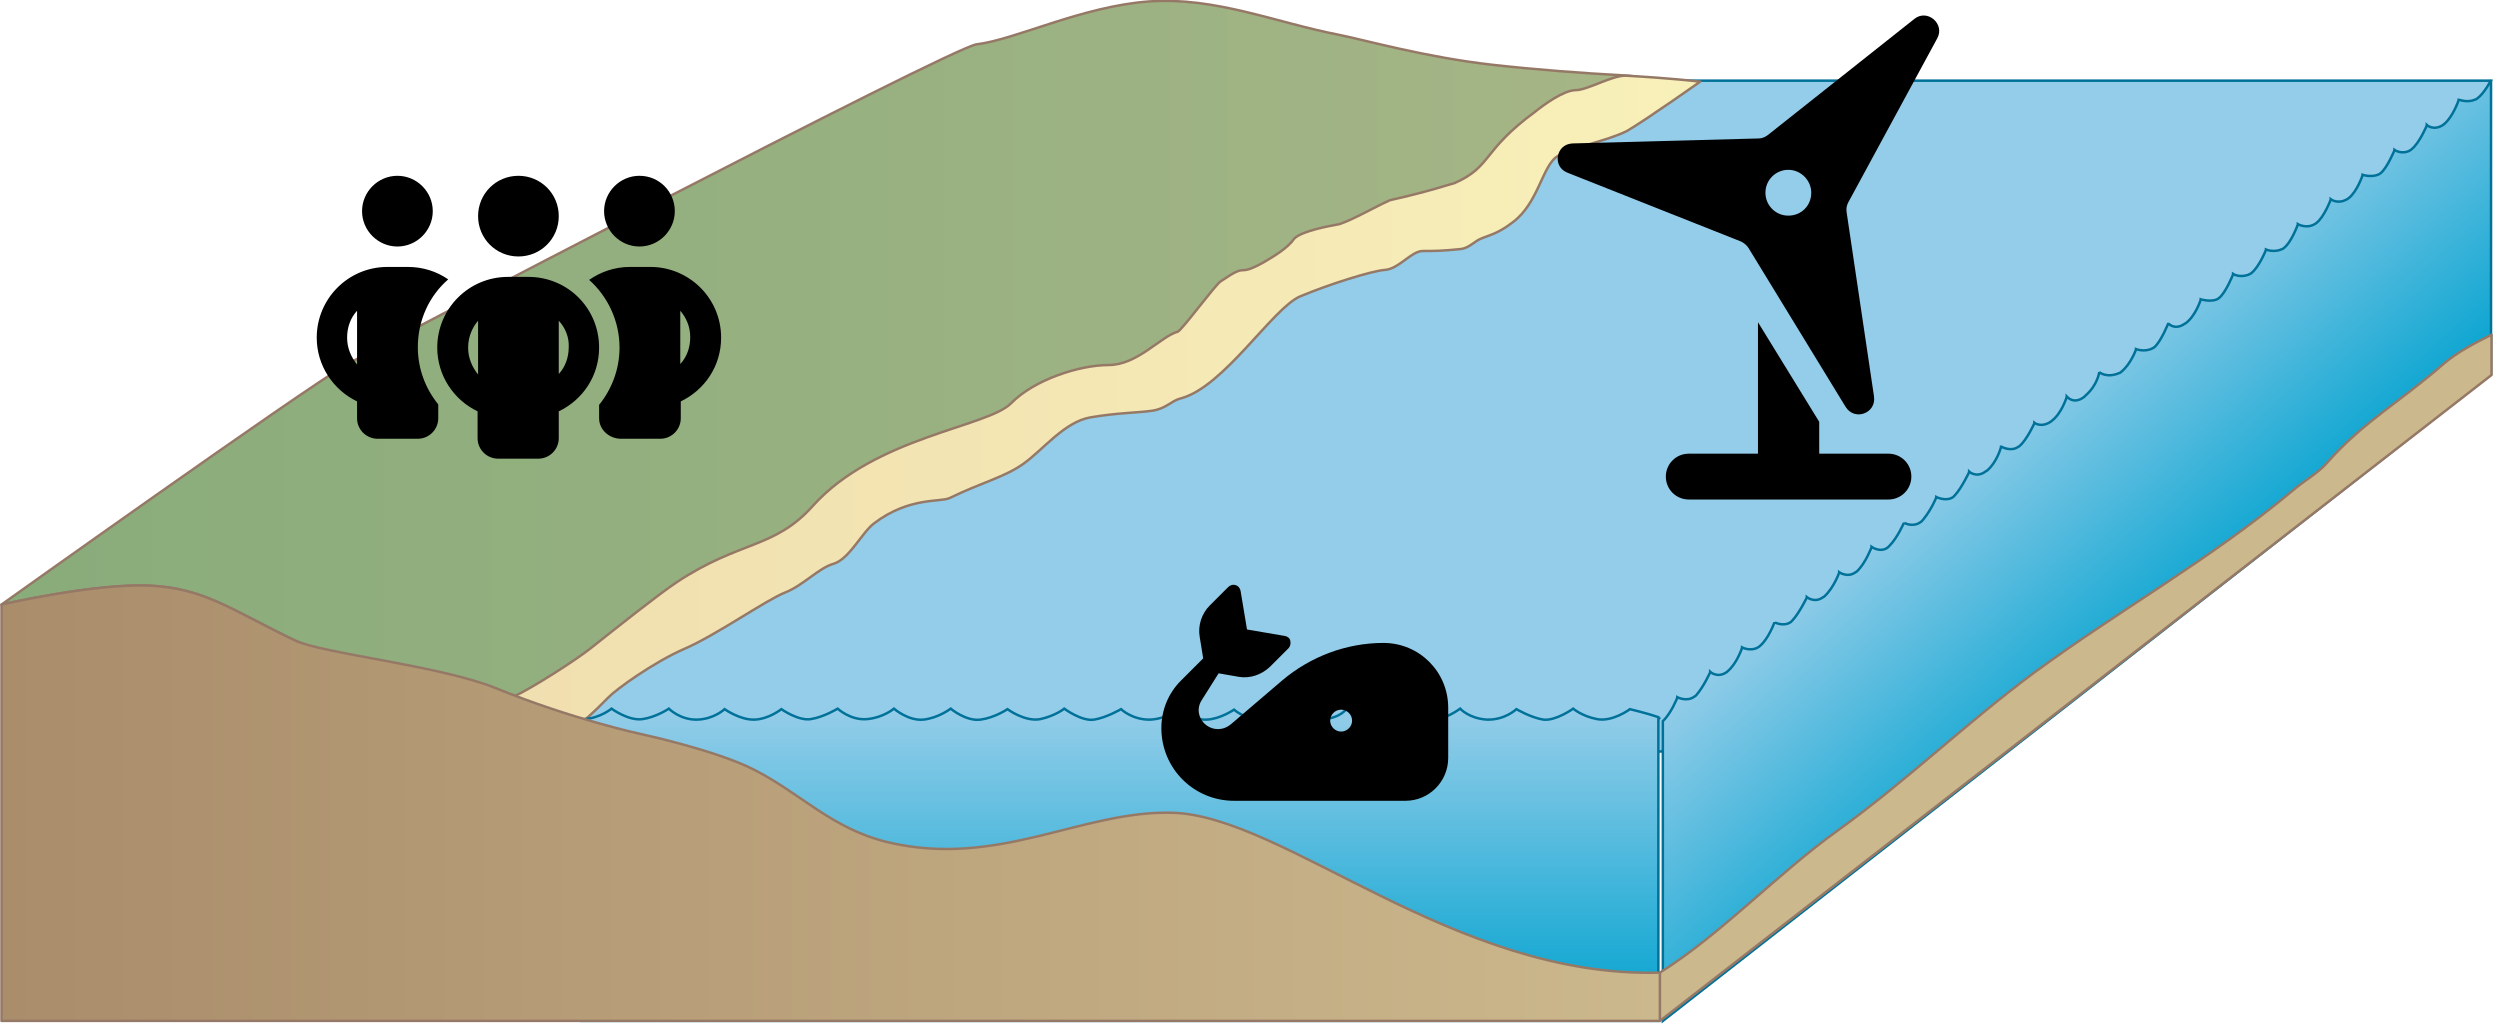
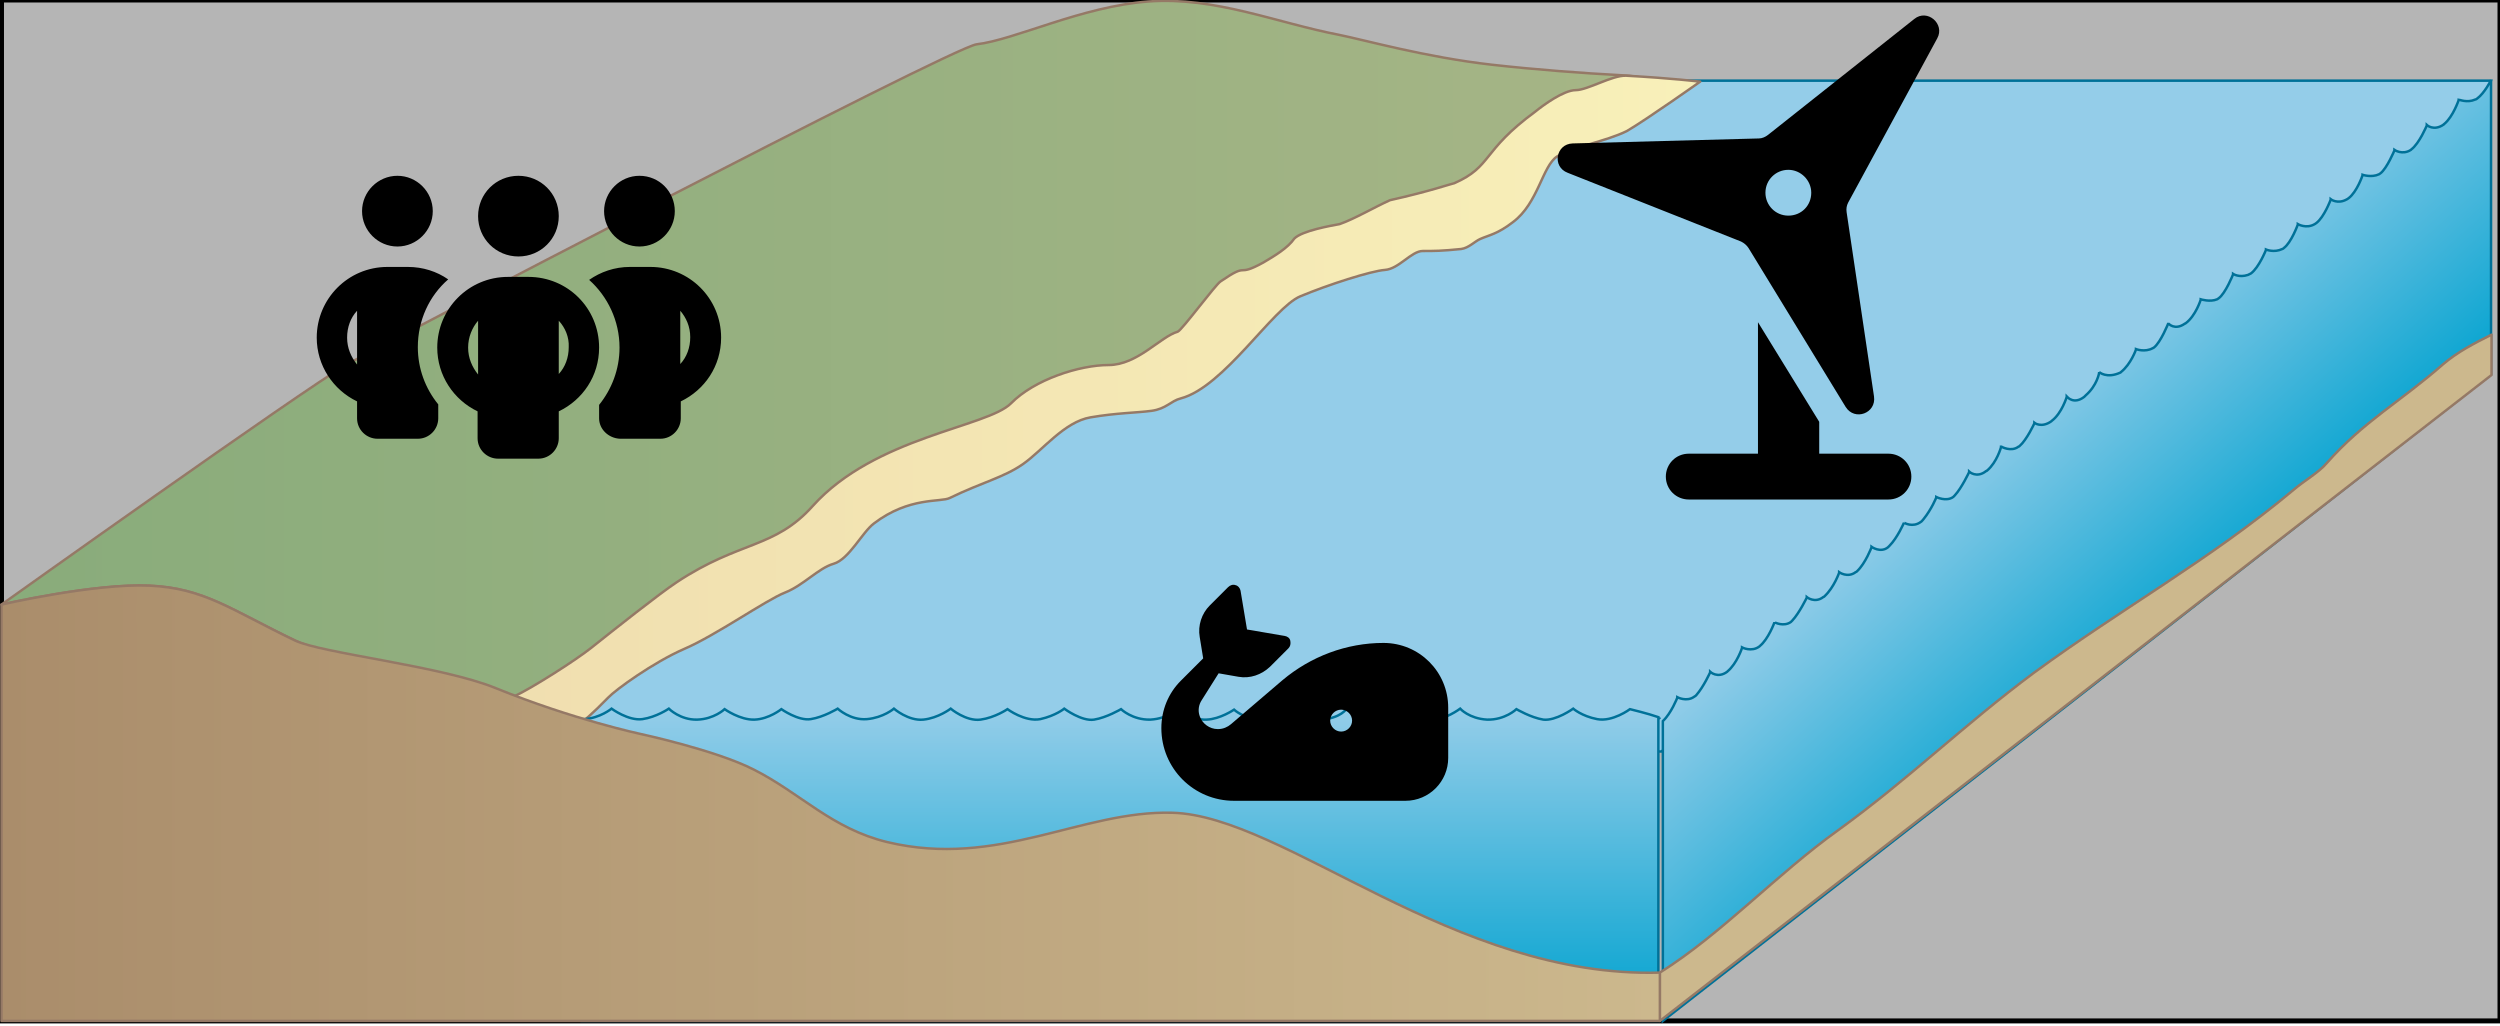
- <svg xmlns="http://www.w3.org/2000/svg" version="1.1" x="0px" y="0px" viewBox="0 0 502 206" style="enable-background:new 0 0 502 206;" xml:space="preserve">
+ <svg xmlns="http://www.w3.org/2000/svg" version="1.1" id="Layer_1" x="0px" y="0px" viewBox="0 0 502 206" style="enable-background:new 0 0 502 206;" xml:space="preserve">
  <style type="text/css">
- 	.st0{fill:#94CDE9;stroke:#007198;stroke-width:0.5;}
- 	.st1{fill:url(#SVGID_1_);stroke:#957966;stroke-width:0.5;stroke-linecap:round;stroke-linejoin:round;}
+ 	.st0{fill:#B5B5B5;stroke:#000000;stroke-miterlimit:10;}
+ 	.st1{fill:#94CDE9;stroke:#007198;stroke-width:0.5;}
+ 	.st2{fill:url(#SVGID_1_);stroke:#957966;stroke-width:0.5;stroke-linecap:round;stroke-linejoin:round;}
	
- 		.st2{fill:url(#SVGID_00000050631827429509401270000014834222027156598446_);stroke:#957966;stroke-width:0.5;stroke-linecap:round;stroke-linejoin:round;}
- 	.st3{fill:url(#SVGID_00000141429792033435191410000017807801334907048631_);stroke:#007198;stroke-width:0.5;}
- 	.st4{fill:url(#SVGID_00000111155475790843596440000016165041628165953187_);stroke:#007198;stroke-width:0.5;}
- 	.st5{fill:url(#SVGID_00000118374311743606163500000004690246613046217612_);stroke:#007198;stroke-width:0.5;}
- 	.st6{fill:url(#SVGID_00000146488926436818447600000002803965390741441153_);stroke:#007198;stroke-width:0.5;}
- 	.st7{fill:url(#SVGID_00000086653813176310071680000012642818510679836852_);stroke:#007198;stroke-width:0.5;}
- 	.st8{fill:#CCB88D;stroke:#957966;stroke-width:0.5;stroke-linecap:round;stroke-linejoin:round;}
- 	.st9{fill:url(#SVGID_00000047753290650838373780000014989562622484588432_);stroke:#007198;stroke-width:0.5;}
- 	.st10{fill:url(#SVGID_00000149348290130883236350000015119498482033148573_);stroke:#007198;stroke-width:0.5;}
+ 		.st3{fill:url(#SVGID_00000055687553465795028850000003046404033628203419_);stroke:#957966;stroke-width:0.5;stroke-linecap:round;stroke-linejoin:round;}
+ 	.st4{fill:url(#SVGID_00000010279987455363228640000014909665136951024770_);stroke:#007198;stroke-width:0.5;}
+ 	.st5{fill:url(#SVGID_00000111891337568669856280000016985864281158673032_);stroke:#007198;stroke-width:0.5;}
+ 	.st6{fill:url(#SVGID_00000047055543149029481690000005638005277201224363_);stroke:#007198;stroke-width:0.5;}
+ 	.st7{fill:url(#SVGID_00000041269783959444383290000005204982843169499017_);stroke:#007198;stroke-width:0.5;}
+ 	.st8{fill:url(#SVGID_00000058572114876249539150000004680519548749770918_);stroke:#007198;stroke-width:0.5;}
+ 	.st9{fill:#CCB88D;stroke:#957966;stroke-width:0.5;stroke-linecap:round;stroke-linejoin:round;}
+ 	.st10{fill:url(#SVGID_00000101794697500682941910000010119911346042297229_);stroke:#007198;stroke-width:0.5;}
+ 	.st11{fill:url(#SVGID_00000031209821765096883930000005164351048917031858_);stroke:#007198;stroke-width:0.5;}
	
- 		.st11{fill:url(#SVGID_00000162327947840430532120000005067498590648743333_);stroke:#957966;stroke-width:0.5;stroke-linecap:round;stroke-linejoin:round;}
+ 		.st12{fill:url(#SVGID_00000031185489852356630670000014434560636051151763_);stroke:#957966;stroke-width:0.5;stroke-linecap:round;stroke-linejoin:round;}
</style>
+   <rect x="0.3" class="st0" width="501.7" height="205" />
  <g id="background_00000129195050502936055790000007420200388546462607_">
-     <polygon class="st0" points="495.9,28.2 333.6,150.9 87.9,150.9 327.7,16.2 500.2,16.2  " />
-     <linearGradient id="SVGID_1_" gradientUnits="userSpaceOnUse" x1="0.3" y1="657.788" x2="331.588" y2="657.788" gradientTransform="matrix(1 0 0 1 0 -584)">
+     <polygon class="st1" points="495.9,28.2 333.6,150.9 87.9,150.9 327.7,16.2 500.2,16.2  " />
+     <linearGradient id="SVGID_1_" gradientUnits="userSpaceOnUse" x1="0.3" y1="-449.788" x2="331.588" y2="-449.788" gradientTransform="matrix(1 0 0 -1 0 -376)">
      <stop offset="5.600000e-03" style="stop-color:#89AC7B" />
      <stop offset="1" style="stop-color:#A6B586" />
    </linearGradient>
-     <path class="st1" d="M330.4,18.4c0,0,4.8-2.8-4.9-3.3c-7.6-0.4-17-1.1-25.9-2.1c-13.3-1.5-25.7-5-30.7-6   c-12.5-2.4-24.9-7.7-38.3-6.7c-13.4,1-26.8,7.7-34.5,8.6c-5.2,0.7-124,62.8-126.5,64.3c-9.1,5.3-69.3,48.2-69.3,48.2   s18.7-4.3,29.7-3.8s16.3,4.8,29.2,11c5.4,2.6,24.2,6.7,35.3,11.2c15.5,6.3,18.3,7.6,18.3,7.6s-0.4-1.9,5.7-8.2   c1.5-1.6,10.4-4.9,12.8-6.9c4.7-3.9,24.7-15.9,29.6-19.7C161.7,111.9,330.8,18.2,330.4,18.4L330.4,18.4z" />
-     <linearGradient id="SVGID_00000160152739464447145770000008338863148641687954_" gradientUnits="userSpaceOnUse" x1="94.015" y1="665.249" x2="341.411" y2="665.249" gradientTransform="matrix(1 0 0 1 0 -584)">
+     <path class="st2" d="M330.4,18.4c0,0,4.8-2.8-4.9-3.3c-7.6-0.4-17-1.1-25.9-2.1c-13.3-1.5-25.7-5-30.7-6   c-12.5-2.4-24.9-7.7-38.3-6.7c-13.4,1-26.8,7.7-34.5,8.6c-5.2,0.7-124,62.8-126.5,64.3c-9.1,5.3-69.3,48.2-69.3,48.2   s18.7-4.3,29.7-3.8s16.3,4.8,29.2,11c5.4,2.6,24.2,6.7,35.3,11.2c15.5,6.3,18.3,7.6,18.3,7.6s-0.4-1.9,5.7-8.2   c1.5-1.6,10.4-4.9,12.8-6.9c4.7-3.9,24.7-15.9,29.6-19.7C161.7,111.9,330.8,18.2,330.4,18.4L330.4,18.4z" />
+     <linearGradient id="SVGID_00000011023674901958394350000011542927010829938836_" gradientUnits="userSpaceOnUse" x1="94.015" y1="-457.249" x2="341.411" y2="-457.249" gradientTransform="matrix(1 0 0 -1 0 -376)">
      <stop offset="0" style="stop-color:#F0DEAF" />
      <stop offset="1" style="stop-color:#F8F0B9" />
    </linearGradient>
-     <path style="fill:url(#SVGID_00000160152739464447145770000008338863148641687954_);stroke:#957966;stroke-width:0.5;stroke-linecap:round;stroke-linejoin:round;" d="   M341.4,16.4c0,0-5.7-0.7-14.9-1.2c-2.8-0.1-7.7,2.9-10.1,2.9s-6.5,3-8.1,4.3c-10.9,8-8.6,11-16.3,14.4c-0.3,0-4.8,1.6-12.9,3.4   c-2.9,1.3-7.2,3.8-10.1,4.8c-1.6,0.3-7.5,1.3-9.1,2.9c-1.3,1.9-4,3.5-6.2,4.8c-5.8,3.2-2.6-0.3-8.6,3.8c-1,0.6-7.7,9.7-8.6,10.1   c-3.5,1-8.1,6.7-13.9,6.7c-5.8,0-14.9,2.9-19.6,7.7c-4.8,4.8-27.3,6.7-39.8,20.6c-7.7,8.6-14.6,6.9-27.3,15.3   c-3.5,2.3-12.8,9.7-17.2,13.2c-3,2.4-11.9,8.1-15.6,9.8c-7.7,3-10.4,5.2-8.5,5.5c7.6,1.4,19,1.9,19,1.9s2.4-0.9,8.5-7.2   c1.5-1.6,9.1-7.1,15.3-9.8c6.3-2.7,16.4-9.8,20.2-11.3s6.7-4.9,9.8-5.8s5.7-6.3,8.1-8.1c7.1-5.4,13.4-4.2,15.2-5.1   c6.6-3.2,10.8-4.1,14.7-6.8c4-2.8,8.3-8.5,13.6-9.4s9.2-0.9,12.2-1.3s3.9-2,5.9-2.5c8.7-2.3,18.5-18.2,24-20.5s14.2-5.1,17-5.3   s5.3-3.8,7.6-3.8c2.3,0,3.8,0,7.7-0.4c1.5-0.2,2.7-1.5,3.8-2c1.8-0.8,3.5-1,6.6-3.4c5.1-3.8,5.9-11.3,8.9-13.2s9.8-3,14-5.1   C330.8,23.9,341.8,16.1,341.4,16.4L341.4,16.4z" />
-     <linearGradient id="SVGID_00000002360019799831930420000015406830791213785014_" gradientUnits="userSpaceOnUse" x1="224.9" y1="726.3" x2="224.9" y2="789" gradientTransform="matrix(1 0 0 1 0 -584)">
+     <path style="fill:url(#SVGID_00000011023674901958394350000011542927010829938836_);stroke:#957966;stroke-width:0.5;stroke-linecap:round;stroke-linejoin:round;" d="   M341.4,16.4c0,0-5.7-0.7-14.9-1.2c-2.8-0.1-7.7,2.9-10.1,2.9s-6.5,3-8.1,4.3c-10.9,8-8.6,11-16.3,14.4c-0.3,0-4.8,1.6-12.9,3.4   c-2.9,1.3-7.2,3.8-10.1,4.8c-1.6,0.3-7.5,1.3-9.1,2.9c-1.3,1.9-4,3.5-6.2,4.8c-5.8,3.2-2.6-0.3-8.6,3.8c-1,0.6-7.7,9.7-8.6,10.1   c-3.5,1-8.1,6.7-13.9,6.7c-5.8,0-14.9,2.9-19.6,7.7c-4.8,4.8-27.3,6.7-39.8,20.6c-7.7,8.6-14.6,6.9-27.3,15.3   c-3.5,2.3-12.8,9.7-17.2,13.2c-3,2.4-11.9,8.1-15.6,9.8c-7.7,3-10.4,5.2-8.5,5.5c7.6,1.4,19,1.9,19,1.9s2.4-0.9,8.5-7.2   c1.5-1.6,9.1-7.1,15.3-9.8c6.3-2.7,16.4-9.8,20.2-11.3s6.7-4.9,9.8-5.8s5.7-6.3,8.1-8.1c7.1-5.4,13.4-4.2,15.2-5.1   c6.6-3.2,10.8-4.1,14.7-6.8c4-2.8,8.3-8.5,13.6-9.4s9.2-0.9,12.2-1.3s3.9-2,5.9-2.5c8.7-2.3,18.5-18.2,24-20.5s14.2-5.1,17-5.3   s5.3-3.8,7.6-3.8c2.3,0,3.8,0,7.7-0.4c1.5-0.2,2.7-1.5,3.8-2c1.8-0.8,3.5-1,6.6-3.4c5.1-3.8,5.9-11.3,8.9-13.2s9.8-3,14-5.1   C330.8,23.9,341.8,16.1,341.4,16.4L341.4,16.4z" />
+     <linearGradient id="SVGID_00000016057839124390662440000003764277082788498839_" gradientUnits="userSpaceOnUse" x1="224.9" y1="-518.3" x2="224.9" y2="-581" gradientTransform="matrix(1 0 0 -1 0 -376)">
      <stop offset="5.600000e-03" style="stop-color:#94CDE9" />
      <stop offset="1" style="stop-color:#00A2CF" />
    </linearGradient>
-     <path style="fill:url(#SVGID_00000002360019799831930420000015406830791213785014_);stroke:#007198;stroke-width:0.5;" d="   M327.3,142.4c0,0-3.5,2.6-6.6,2s-4.8-2.1-4.8-2.1s-3.5,2.5-6,2.2c-2.5-0.4-5.4-2.1-5.4-2.1s-2.3,2.2-5.9,2.1   c-3.6-0.2-5.4-2.2-5.4-2.2s-3.2,2.4-5.9,2.2c-2.7-0.2-5.5-2-5.5-2s-2,1.9-5.6,2s-5.8-2.2-5.8-2.2s-1.1,1.9-5.1,2.2   c-4,0.2-6.1-2.2-6.1-2.2s-2.2,2.2-5.8,2.2c-3.6-0.1-5.6-2-5.6-2s-2.8,1.9-5.5,2c-2.7,0.2-5.9-2.2-5.9-2.2s-1.8,2-5.4,2.2   c-3.6,0.1-5.9-2.1-5.9-2.1s-2.9,1.7-5.4,2.1c-2.5,0.4-6-2.2-6-2.2s-1.7,1.4-4.8,2.1c-3.1,0.6-6.6-2-6.6-2s-2.5,1.7-5.4,2.1   c-2.9,0.4-6-2.2-6-2.2s-2.5,1.9-5.5,2.2s-5.9-2.2-5.9-2.2s-2.1,1.8-5.4,2.1c-3.3,0.3-5.9-2.1-5.9-2.1s-2.8,1.7-5.4,2.1   c-2.5,0.4-5.9-2-5.9-2s-2.5,2-5.4,2.1s-6-2.1-6-2.1s-2.1,2-5.5,2.1s-5.7-2.2-5.7-2.2s-2.5,1.7-5.3,2.1c-2.8,0.4-6.2-2.1-6.2-2.1   s-2.3,1.9-5.5,2.1c-0.2,0-0.3,0-0.5,0V205H333v-61C331,143.3,327.3,142.4,327.3,142.4L327.3,142.4z" />
-     <linearGradient id="SVGID_00000070800934709459061020000001587017179257077392_" gradientUnits="userSpaceOnUse" x1="395.247" y1="670.333" x2="436.757" y2="716.438" gradientTransform="matrix(1 0 0 1 0 -584)">
+     <path style="fill:url(#SVGID_00000016057839124390662440000003764277082788498839_);stroke:#007198;stroke-width:0.5;" d="   M327.3,142.4c0,0-3.5,2.6-6.6,2s-4.8-2.1-4.8-2.1s-3.5,2.5-6,2.2c-2.5-0.4-5.4-2.1-5.4-2.1s-2.3,2.2-5.9,2.1   c-3.6-0.2-5.4-2.2-5.4-2.2s-3.2,2.4-5.9,2.2c-2.7-0.2-5.5-2-5.5-2s-2,1.9-5.6,2s-5.8-2.2-5.8-2.2s-1.1,1.9-5.1,2.2   c-4,0.2-6.1-2.2-6.1-2.2s-2.2,2.2-5.8,2.2c-3.6-0.1-5.6-2-5.6-2s-2.8,1.9-5.5,2c-2.7,0.2-5.9-2.2-5.9-2.2s-1.8,2-5.4,2.2   c-3.6,0.1-5.9-2.1-5.9-2.1s-2.9,1.7-5.4,2.1c-2.5,0.4-6-2.2-6-2.2s-1.7,1.4-4.8,2.1c-3.1,0.6-6.6-2-6.6-2s-2.5,1.7-5.4,2.1   c-2.9,0.4-6-2.2-6-2.2s-2.5,1.9-5.5,2.2s-5.9-2.2-5.9-2.2s-2.1,1.8-5.4,2.1c-3.3,0.3-5.9-2.1-5.9-2.1s-2.8,1.7-5.4,2.1   c-2.5,0.4-5.9-2-5.9-2s-2.5,2-5.4,2.1s-6-2.1-6-2.1s-2.1,2-5.5,2.1s-5.7-2.2-5.7-2.2s-2.5,1.7-5.3,2.1c-2.8,0.4-6.2-2.1-6.2-2.1   s-2.3,1.9-5.5,2.1c-0.2,0-0.3,0-0.5,0V205H333v-61C331,143.3,327.3,142.4,327.3,142.4L327.3,142.4z" />
+     <linearGradient id="SVGID_00000078002380185388658020000007594214782198627208_" gradientUnits="userSpaceOnUse" x1="395.247" y1="-462.333" x2="436.757" y2="-508.438" gradientTransform="matrix(1 0 0 -1 0 -376)">
      <stop offset="5.600000e-03" style="stop-color:#94CDE9" />
      <stop offset="1" style="stop-color:#00A2CF" />
    </linearGradient>
-     <path style="fill:url(#SVGID_00000070800934709459061020000001587017179257077392_);stroke:#007198;stroke-width:0.5;" d="   M421.5,74.7v0.2c0,0-0.4,2.5-2.7,4.5c-0.1,0.1-0.2,0.2-0.3,0.3c-2.1,1.6-3.4,0-3.4,0l-0.1-0.1v0.1c0,0-1,3.3-3,4.8l-0.1,0.1   c-2,1.4-3.4,0.3-3.4,0.3l0,0V85c0,0-1.5,3.3-3,4.6c-0.1,0-0.1,0.1-0.2,0.1c-1.5,1.1-3.4,0-3.4,0h-0.1v0.1c0,0-0.8,3-2.8,4.7   c-0.1,0-0.1,0.1-0.2,0.1c-1.9,1.5-3.4,0.1-3.4,0.1l0,0v0.1c0,0-1.5,3.2-2.9,4.7c-0.1,0.1-0.2,0.2-0.3,0.3c-1.4,1-3.4,0-3.4,0l0,0   v0.1c0,0-0.9,2.3-2.6,4.4c-0.2,0.2-0.3,0.4-0.5,0.5c-1.6,1.2-3.4,0.2-3.4,0.1l0,0v0.1c0,0-1.3,3-2.9,4.6c-0.1,0.1-0.2,0.2-0.3,0.3   c-1.5,1.2-3.3-0.1-3.3-0.1l0,0v0.1c0,0-1.2,3.2-2.9,4.8c-0.1,0.1-0.2,0.2-0.3,0.2c-1.6,1.2-3.3,0-3.3,0l0,0v0.1c0,0-1,2.9-2.9,4.7   c-0.1,0.1-0.2,0.2-0.3,0.2c-1.7,1.3-3.3,0-3.3,0l0,0v0.1c0,0-1.5,3.1-2.9,4.6c-0.1,0.1-0.2,0.2-0.3,0.3c-1.4,1-3.3,0.1-3.3,0l0,0   v0.1c0,0-1.2,3.3-2.9,4.7l-0.1,0.1c-1.6,1.2-3.5,0.2-3.5,0.2l0,0v0.1c0,0-1,3.1-2.9,4.7l-0.1,0.1c-1.9,1.4-3.4,0-3.4,0l0,0v0.1   c0,0-1.3,2.9-2.8,4.6c-0.1,0.1-0.2,0.2-0.4,0.3c-1.5,1.1-3.4,0.1-3.4,0.1l0,0v0.1c0,0-1.2,3.1-2.9,4.7V205L500.2,75.2V16.1   c0,0-1.3,2.6-2.8,3.7c-0.1,0.1-0.3,0.2-0.4,0.2c-1.6,0.7-3.2,0-3.3,0l0,0v0.1c0,0-1.1,3.3-2.9,4.8c0,0-0.1,0-0.1,0.1   c-2,1.4-3.4,0.1-3.4,0.1l0,0v0.1c0,0-1.5,3.6-3.1,4.8l-0.1,0.1c-1.7,1.1-3.3,0-3.3,0l0,0v0.1c0,0-1.5,3.6-2.8,4.6   c-0.1,0.1-0.2,0.1-0.3,0.2c-1.5,0.7-3.3,0.1-3.3,0.1l0,0v0.1c0,0-1.1,3.3-2.8,4.6l0,0c-0.1,0.1-0.2,0.1-0.3,0.2   c-1.9,1.1-3.3,0-3.3,0l0,0v0.1c0,0-1.3,3.5-2.9,4.7c-0.1,0.1-0.2,0.1-0.3,0.2c-1.7,1-3.4,0-3.4,0l0,0v0.1c0,0-1.3,3.6-2.8,4.7   c-0.1,0.1-0.2,0.2-0.3,0.2c-1.7,0.8-3.3,0.1-3.3,0.1l0,0v0.1c0,0-1.4,3.5-3,4.7c-0.2,0.1-0.4,0.2-0.6,0.3c-1.8,0.6-3-0.2-3-0.2l0,0   v0.1c0,0-1.5,3.8-2.9,4.8c-0.1,0.1-0.2,0.1-0.3,0.2c-1.4,0.6-3.3,0-3.3,0l0,0v0.1c0,0-1,3.2-3,4.7c-0.1,0-0.1,0.1-0.2,0.1   c-2,1.4-3.3,0-3.3-0.1v-0.1v0.1c0,0-1.5,3.8-2.9,4.9c-0.1,0-0.1,0.1-0.2,0.1c-1.6,0.9-3.4,0.2-3.4,0.2l0,0v0.1c0,0-1,2.9-3,4.5   l-0.1,0.1C423,76.1,421.5,74.7,421.5,74.7L421.5,74.7" />
-     <linearGradient id="SVGID_00000038399394897027124040000000660903041543047085_" gradientUnits="userSpaceOnUse" x1="333.2" y1="728.2" x2="333.2" y2="728.2" gradientTransform="matrix(1 0 0 1 0 -584)">
+     <path style="fill:url(#SVGID_00000078002380185388658020000007594214782198627208_);stroke:#007198;stroke-width:0.5;" d="   M421.5,74.7v0.2c0,0-0.4,2.5-2.7,4.5c-0.1,0.1-0.2,0.2-0.3,0.3c-2.1,1.6-3.4,0-3.4,0l-0.1-0.1v0.1c0,0-1,3.3-3,4.8l-0.1,0.1   c-2,1.4-3.4,0.3-3.4,0.3l0,0V85c0,0-1.5,3.3-3,4.6c-0.1,0-0.1,0.1-0.2,0.1c-1.5,1.1-3.4,0-3.4,0h-0.1v0.1c0,0-0.8,3-2.8,4.7   c-0.1,0-0.1,0.1-0.2,0.1c-1.9,1.5-3.4,0.1-3.4,0.1l0,0v0.1c0,0-1.5,3.2-2.9,4.7c-0.1,0.1-0.2,0.2-0.3,0.3c-1.4,1-3.4,0-3.4,0l0,0   v0.1c0,0-0.9,2.3-2.6,4.4c-0.2,0.2-0.3,0.4-0.5,0.5c-1.6,1.2-3.4,0.2-3.4,0.1l0,0v0.1c0,0-1.3,3-2.9,4.6c-0.1,0.1-0.2,0.2-0.3,0.3   c-1.5,1.2-3.3-0.1-3.3-0.1l0,0v0.1c0,0-1.2,3.2-2.9,4.8c-0.1,0.1-0.2,0.2-0.3,0.2c-1.6,1.2-3.3,0-3.3,0l0,0v0.1c0,0-1,2.9-2.9,4.7   c-0.1,0.1-0.2,0.2-0.3,0.2c-1.7,1.3-3.3,0-3.3,0l0,0v0.1c0,0-1.5,3.1-2.9,4.6c-0.1,0.1-0.2,0.2-0.3,0.3c-1.4,1-3.3,0.1-3.3,0l0,0   v0.1c0,0-1.2,3.3-2.9,4.7l-0.1,0.1c-1.6,1.2-3.5,0.2-3.5,0.2l0,0v0.1c0,0-1,3.1-2.9,4.7l-0.1,0.1c-1.9,1.4-3.4,0-3.4,0l0,0v0.1   c0,0-1.3,2.9-2.8,4.6c-0.1,0.1-0.2,0.2-0.4,0.3c-1.5,1.1-3.4,0.1-3.4,0.1l0,0v0.1c0,0-1.2,3.1-2.9,4.7V205L500.2,75.2V16.1   c0,0-1.3,2.6-2.8,3.7c-0.1,0.1-0.3,0.2-0.4,0.2c-1.6,0.7-3.2,0-3.3,0l0,0v0.1c0,0-1.1,3.3-2.9,4.8c0,0-0.1,0-0.1,0.1   c-2,1.4-3.4,0.1-3.4,0.1l0,0v0.1c0,0-1.5,3.6-3.1,4.8l-0.1,0.1c-1.7,1.1-3.3,0-3.3,0l0,0v0.1c0,0-1.5,3.6-2.8,4.6   c-0.1,0.1-0.2,0.1-0.3,0.2c-1.5,0.7-3.3,0.1-3.3,0.1l0,0v0.1c0,0-1.1,3.3-2.8,4.6l0,0c-0.1,0.1-0.2,0.1-0.3,0.2   c-1.9,1.1-3.3,0-3.3,0l0,0v0.1c0,0-1.3,3.5-2.9,4.7c-0.1,0.1-0.2,0.1-0.3,0.2c-1.7,1-3.4,0-3.4,0l0,0v0.1c0,0-1.3,3.6-2.8,4.7   c-0.1,0.1-0.2,0.2-0.3,0.2c-1.7,0.8-3.3,0.1-3.3,0.1l0,0v0.1c0,0-1.4,3.5-3,4.7c-0.2,0.1-0.4,0.2-0.6,0.3c-1.8,0.6-3-0.2-3-0.2l0,0   v0.1c0,0-1.5,3.8-2.9,4.8c-0.1,0.1-0.2,0.1-0.3,0.2c-1.4,0.6-3.3,0-3.3,0l0,0v0.1c0,0-1,3.2-3,4.7c-0.1,0-0.1,0.1-0.2,0.1   c-2,1.4-3.3,0-3.3-0.1v-0.1v0.1c0,0-1.5,3.8-2.9,4.9c-0.1,0-0.1,0.1-0.2,0.1c-1.6,0.9-3.4,0.2-3.4,0.2l0,0v0.1c0,0-1,2.9-3,4.5   l-0.1,0.1C423,76.1,421.5,74.7,421.5,74.7L421.5,74.7" />
+     <linearGradient id="SVGID_00000170968714118979690370000013292281218200957314_" gradientUnits="userSpaceOnUse" x1="333.2" y1="-520.2" x2="333.2" y2="-520.2" gradientTransform="matrix(1 0 0 -1 0 -376)">
      <stop offset="5.600000e-03" style="stop-color:#94CDE9" />
      <stop offset="1" style="stop-color:#00A2CF" />
    </linearGradient>
-     <path style="fill:url(#SVGID_00000038399394897027124040000000660903041543047085_);stroke:#007198;stroke-width:0.5;" d="   M333.2,144.2L333.2,144.2L333.2,144.2L333.2,144.2L333.2,144.2z" />
-     <linearGradient id="SVGID_00000173854449205721702020000015070263347896551061_" gradientUnits="userSpaceOnUse" x1="333.2" y1="728.2" x2="333.2" y2="728.2" gradientTransform="matrix(1 0 0 1 0 -584)">
+     <path style="fill:url(#SVGID_00000170968714118979690370000013292281218200957314_);stroke:#007198;stroke-width:0.5;" d="   M333.2,144.2L333.2,144.2L333.2,144.2L333.2,144.2L333.2,144.2z" />
+     <linearGradient id="SVGID_00000147204292299921305330000003783393015533284780_" gradientUnits="userSpaceOnUse" x1="333.2" y1="-520.2" x2="333.2" y2="-520.2" gradientTransform="matrix(1 0 0 -1 0 -376)">
      <stop offset="5.600000e-03" style="stop-color:#94CDE9" />
      <stop offset="1" style="stop-color:#00A2CF" />
    </linearGradient>
-     <path style="fill:url(#SVGID_00000173854449205721702020000015070263347896551061_);stroke:#007198;stroke-width:0.5;" d="   M333.2,144.2L333.2,144.2L333.2,144.2L333.2,144.2z" />
-     <linearGradient id="SVGID_00000023241706660039143460000016884563631383322524_" gradientUnits="userSpaceOnUse" x1="333.2" y1="728.2" x2="333.2" y2="728.2" gradientTransform="matrix(1 0 0 1 0 -584)">
+     <path style="fill:url(#SVGID_00000147204292299921305330000003783393015533284780_);stroke:#007198;stroke-width:0.5;" d="   M333.2,144.2L333.2,144.2L333.2,144.2L333.2,144.2z" />
+     <linearGradient id="SVGID_00000096750100356153279960000003797339150314292411_" gradientUnits="userSpaceOnUse" x1="333.2" y1="-520.2" x2="333.2" y2="-520.2" gradientTransform="matrix(1 0 0 -1 0 -376)">
      <stop offset="5.600000e-03" style="stop-color:#94CDE9" />
      <stop offset="1" style="stop-color:#00A2CF" />
    </linearGradient>
-     <path style="fill:url(#SVGID_00000023241706660039143460000016884563631383322524_);stroke:#007198;stroke-width:0.5;" d="   M333.2,144.2L333.2,144.2L333.2,144.2z" />
-     <path class="st8" d="M467.2,93c-1.6,1.9-4.5,3.5-6.7,5.4c-16.9,14.1-34.2,23.6-52.1,36.7c-14.1,10.5-25.2,21.4-39.3,31.6   c-12.3,8.8-23.5,20.9-35.8,28.6v9.7l167-129.7v-8.1c-3.4,1.7-6.9,3.5-9.8,6C482.2,80.5,474.5,84.7,467.2,93L467.2,93z" />
-     <linearGradient id="SVGID_00000029037821590684130190000011335941885883530422_" gradientUnits="userSpaceOnUse" x1="333.2" y1="728.237" x2="333.2" y2="728.237" gradientTransform="matrix(1 0 0 1 0 -584)">
+     <path style="fill:url(#SVGID_00000096750100356153279960000003797339150314292411_);stroke:#007198;stroke-width:0.5;" d="   M333.2,144.2L333.2,144.2L333.2,144.2z" />
+     <path class="st9" d="M467.2,93c-1.6,1.9-4.5,3.5-6.7,5.4c-16.9,14.1-34.2,23.6-52.1,36.7c-14.1,10.5-25.2,21.4-39.3,31.6   c-12.3,8.8-23.5,20.9-35.8,28.6v9.7l167-129.7v-8.1c-3.4,1.7-6.9,3.5-9.8,6C482.2,80.5,474.5,84.7,467.2,93L467.2,93z" />
+     <linearGradient id="SVGID_00000168830048744555915970000016171937501887409579_" gradientUnits="userSpaceOnUse" x1="333.2" y1="-520.237" x2="333.2" y2="-520.237" gradientTransform="matrix(1 0 0 -1 0 -376)">
      <stop offset="5.600000e-03" style="stop-color:#94CDE9" />
      <stop offset="1" style="stop-color:#00A2CF" />
    </linearGradient>
-     <path style="fill:url(#SVGID_00000029037821590684130190000011335941885883530422_);stroke:#007198;stroke-width:0.5;" d="   M333.2,144.2C333.2,144.3,333.2,144.3,333.2,144.2L333.2,144.2L333.2,144.2z" />
-     <linearGradient id="SVGID_00000182488590901717606290000000814356230383195813_" gradientUnits="userSpaceOnUse" x1="333.24" y1="728.2" x2="333.24" y2="728.2" gradientTransform="matrix(1 0 0 1 0 -584)">
+     <path style="fill:url(#SVGID_00000168830048744555915970000016171937501887409579_);stroke:#007198;stroke-width:0.5;" d="   M333.2,144.2C333.2,144.3,333.2,144.3,333.2,144.2L333.2,144.2L333.2,144.2z" />
+     <linearGradient id="SVGID_00000106828710617611679980000000694093226402164869_" gradientUnits="userSpaceOnUse" x1="333.24" y1="-520.2" x2="333.24" y2="-520.2" gradientTransform="matrix(1 0 0 -1 0 -376)">
      <stop offset="5.600000e-03" style="stop-color:#94CDE9" />
      <stop offset="1" style="stop-color:#00A2CF" />
    </linearGradient>
-     <path style="fill:url(#SVGID_00000182488590901717606290000000814356230383195813_);stroke:#007198;stroke-width:0.5;" d="   M333.2,144.2L333.2,144.2L333.2,144.2C333.3,144.2,333.3,144.2,333.2,144.2L333.2,144.2z" />
-     <linearGradient id="SVGID_00000017484411540636290710000004733920772487763588_" gradientUnits="userSpaceOnUse" x1="0.3" y1="745.28" x2="333.3" y2="745.28" gradientTransform="matrix(1 0 0 1 0 -584)">
+     <path style="fill:url(#SVGID_00000106828710617611679980000000694093226402164869_);stroke:#007198;stroke-width:0.5;" d="   M333.2,144.2L333.2,144.2L333.2,144.2C333.3,144.2,333.3,144.2,333.2,144.2L333.2,144.2z" />
+     <linearGradient id="SVGID_00000118360007077013697930000008767051882821603748_" gradientUnits="userSpaceOnUse" x1="0.3" y1="-537.28" x2="333.3" y2="-537.28" gradientTransform="matrix(1 0 0 -1 0 -376)">
      <stop offset="0" style="stop-color:#AA8D6B" />
      <stop offset="1" style="stop-color:#CCB88D" />
    </linearGradient>
-     <path style="fill:url(#SVGID_00000017484411540636290710000004733920772487763588_);stroke:#957966;stroke-width:0.5;stroke-linecap:round;stroke-linejoin:round;" d="   M235.4,163.2c-18.2-0.5-35,11.2-57.2,5.9c-11.2-2.7-17.4-9.8-26.9-14.6c-7.7-3.9-22.6-7.1-22.6-7.1s-13.6-2.9-29.1-9.2   c-11-4.5-35-7-40.4-9.6c-12.9-6.2-18.2-10.5-29.2-11s-29.7,3.8-29.7,3.8V205h333v-9.7C292,196.5,257.9,163.8,235.4,163.2   L235.4,163.2z" />
+     <path style="fill:url(#SVGID_00000118360007077013697930000008767051882821603748_);stroke:#957966;stroke-width:0.5;stroke-linecap:round;stroke-linejoin:round;" d="   M235.4,163.2c-18.2-0.5-35,11.2-57.2,5.9c-11.2-2.7-17.4-9.8-26.9-14.6c-7.7-3.9-22.6-7.1-22.6-7.1s-13.6-2.9-29.1-9.2   c-11-4.5-35-7-40.4-9.6c-12.9-6.2-18.2-10.5-29.2-11s-29.7,3.8-29.7,3.8V205h333v-9.7C292,196.5,257.9,163.8,235.4,163.2   L235.4,163.2z" />
  </g>
  <g id="icons_00000176740489838140907000000000582156950804120705_">
    <path id="people-group" d="M86.9,42.4c0,3.9-3.2,7.1-7.1,7.1s-7.1-3.2-7.1-7.1s3.2-7.1,7.1-7.1C83.7,35.3,86.9,38.5,86.9,42.4z    M71.7,62.4c-1.3,1.4-2,3.3-2,5.4s0.8,3.9,2,5.4V62.4z M90,56.1c-3.8,3.3-6.1,8.2-6.1,13.6c0,4.3,1.5,8.3,4.1,11.5V84   c0,2.2-1.8,4.1-4.1,4.1h-8.1c-2.2,0-4.1-1.8-4.1-4.1v-3.4c-4.8-2.3-8.1-7.2-8.1-12.8c0-7.8,6.3-14.2,14.2-14.2h4.1   C84.9,53.6,87.7,54.5,90,56.1L90,56.1z M120.3,84v-2.7c2.5-3.1,4.1-7.1,4.1-11.5c0-5.4-2.4-10.3-6.1-13.6c2.3-1.6,5.1-2.6,8.2-2.6   h4.1c7.8,0,14.2,6.3,14.2,14.2c0,5.7-3.3,10.5-8.1,12.8V84c0,2.2-1.8,4.1-4.1,4.1h-8.1C122.2,88,120.3,86.2,120.3,84z M135.5,42.4   c0,3.9-3.2,7.1-7.1,7.1c-3.9,0-7.1-3.2-7.1-7.1s3.2-7.1,7.1-7.1C132.4,35.3,135.5,38.5,135.5,42.4z M136.6,62.4v10.7   c1.3-1.4,2-3.3,2-5.4S137.8,63.8,136.6,62.4L136.6,62.4z M104.1,51.5c-4.5,0-8.1-3.6-8.1-8.1s3.6-8.1,8.1-8.1s8.1,3.6,8.1,8.1   S108.6,51.5,104.1,51.5z M94,69.8c0,2.1,0.8,3.9,2,5.4V64.4C94.8,65.8,94,67.7,94,69.8z M112.2,64.4v10.7c1.3-1.4,2-3.3,2-5.4   C114.3,67.7,113.5,65.8,112.2,64.4L112.2,64.4z M120.3,69.8c0,5.7-3.3,10.5-8.1,12.8V88c0,2.2-1.8,4.1-4.1,4.1H100   c-2.2,0-4.1-1.8-4.1-4.1v-5.4c-4.8-2.3-8.1-7.2-8.1-12.8c0-7.8,6.3-14.2,14.2-14.2h4.1C114,55.6,120.3,61.9,120.3,69.8z" />
    <path id="whale" d="M249.1,118.6c-0.1-0.5-0.5-1-1-1.1c-0.5-0.2-1.1,0-1.5,0.4l-3.7,3.7c-1.6,1.6-2.4,4-2,6.3l0.7,4.3l-4.5,4.5   c-2.5,2.5-3.9,5.9-3.9,9.5c0,8.1,6.5,14.6,14.6,14.6h34.4c4.8,0,8.6-3.9,8.6-8.6v-10.1c0-7.2-5.8-13-13-13   c-7.4,0-14.6,2.7-20.3,7.5l-10.3,8.8c-0.7,0.6-1.6,1-2.6,1h-0.1c-1.6,0-3.1-1.1-3.6-2.6c-0.4-1.1-0.2-2.3,0.4-3.2l3.4-5.4l4,0.7   c2.3,0.4,4.6-0.4,6.3-2l3.7-3.7c0.4-0.4,0.5-0.9,0.4-1.5s-0.6-0.9-1.1-1l-7.6-1.3L249.1,118.6z M269.3,146.9c-1.2,0-2.2-1-2.2-2.2   s1-2.2,2.2-2.2s2.2,1,2.2,2.2S270.5,146.9,269.3,146.9z" />
    <path id="wind-turbine" d="M370.6,81.7c1.8,2.9,6.2,1.3,5.7-2.1l-5.5-37c-0.1-0.7,0-1.3,0.3-1.9l17.9-33c1.6-2.9-2-6-4.6-3.9   L355,27.1c-0.5,0.4-1.2,0.7-1.8,0.7l-37.4,1c-3.4,0.1-4.2,4.7-1,5.9l34.8,13.8c0.6,0.3,1.1,0.7,1.5,1.3L370.6,81.7z M353,64.7v26.4   h-13.9c-2.6,0-4.6,2.1-4.6,4.6c0,2.6,2.1,4.6,4.6,4.6h40.1c2.6,0,4.6-2.1,4.6-4.6c0-2.6-2.1-4.6-4.6-4.6h-13.9v-6.4L353,64.7z    M359.1,43.3c-2.6,0-4.6-2.1-4.6-4.6c0-2.6,2.1-4.6,4.6-4.6s4.6,2.1,4.6,4.6C363.7,41.3,361.7,43.3,359.1,43.3z" />
  </g>
</svg>
